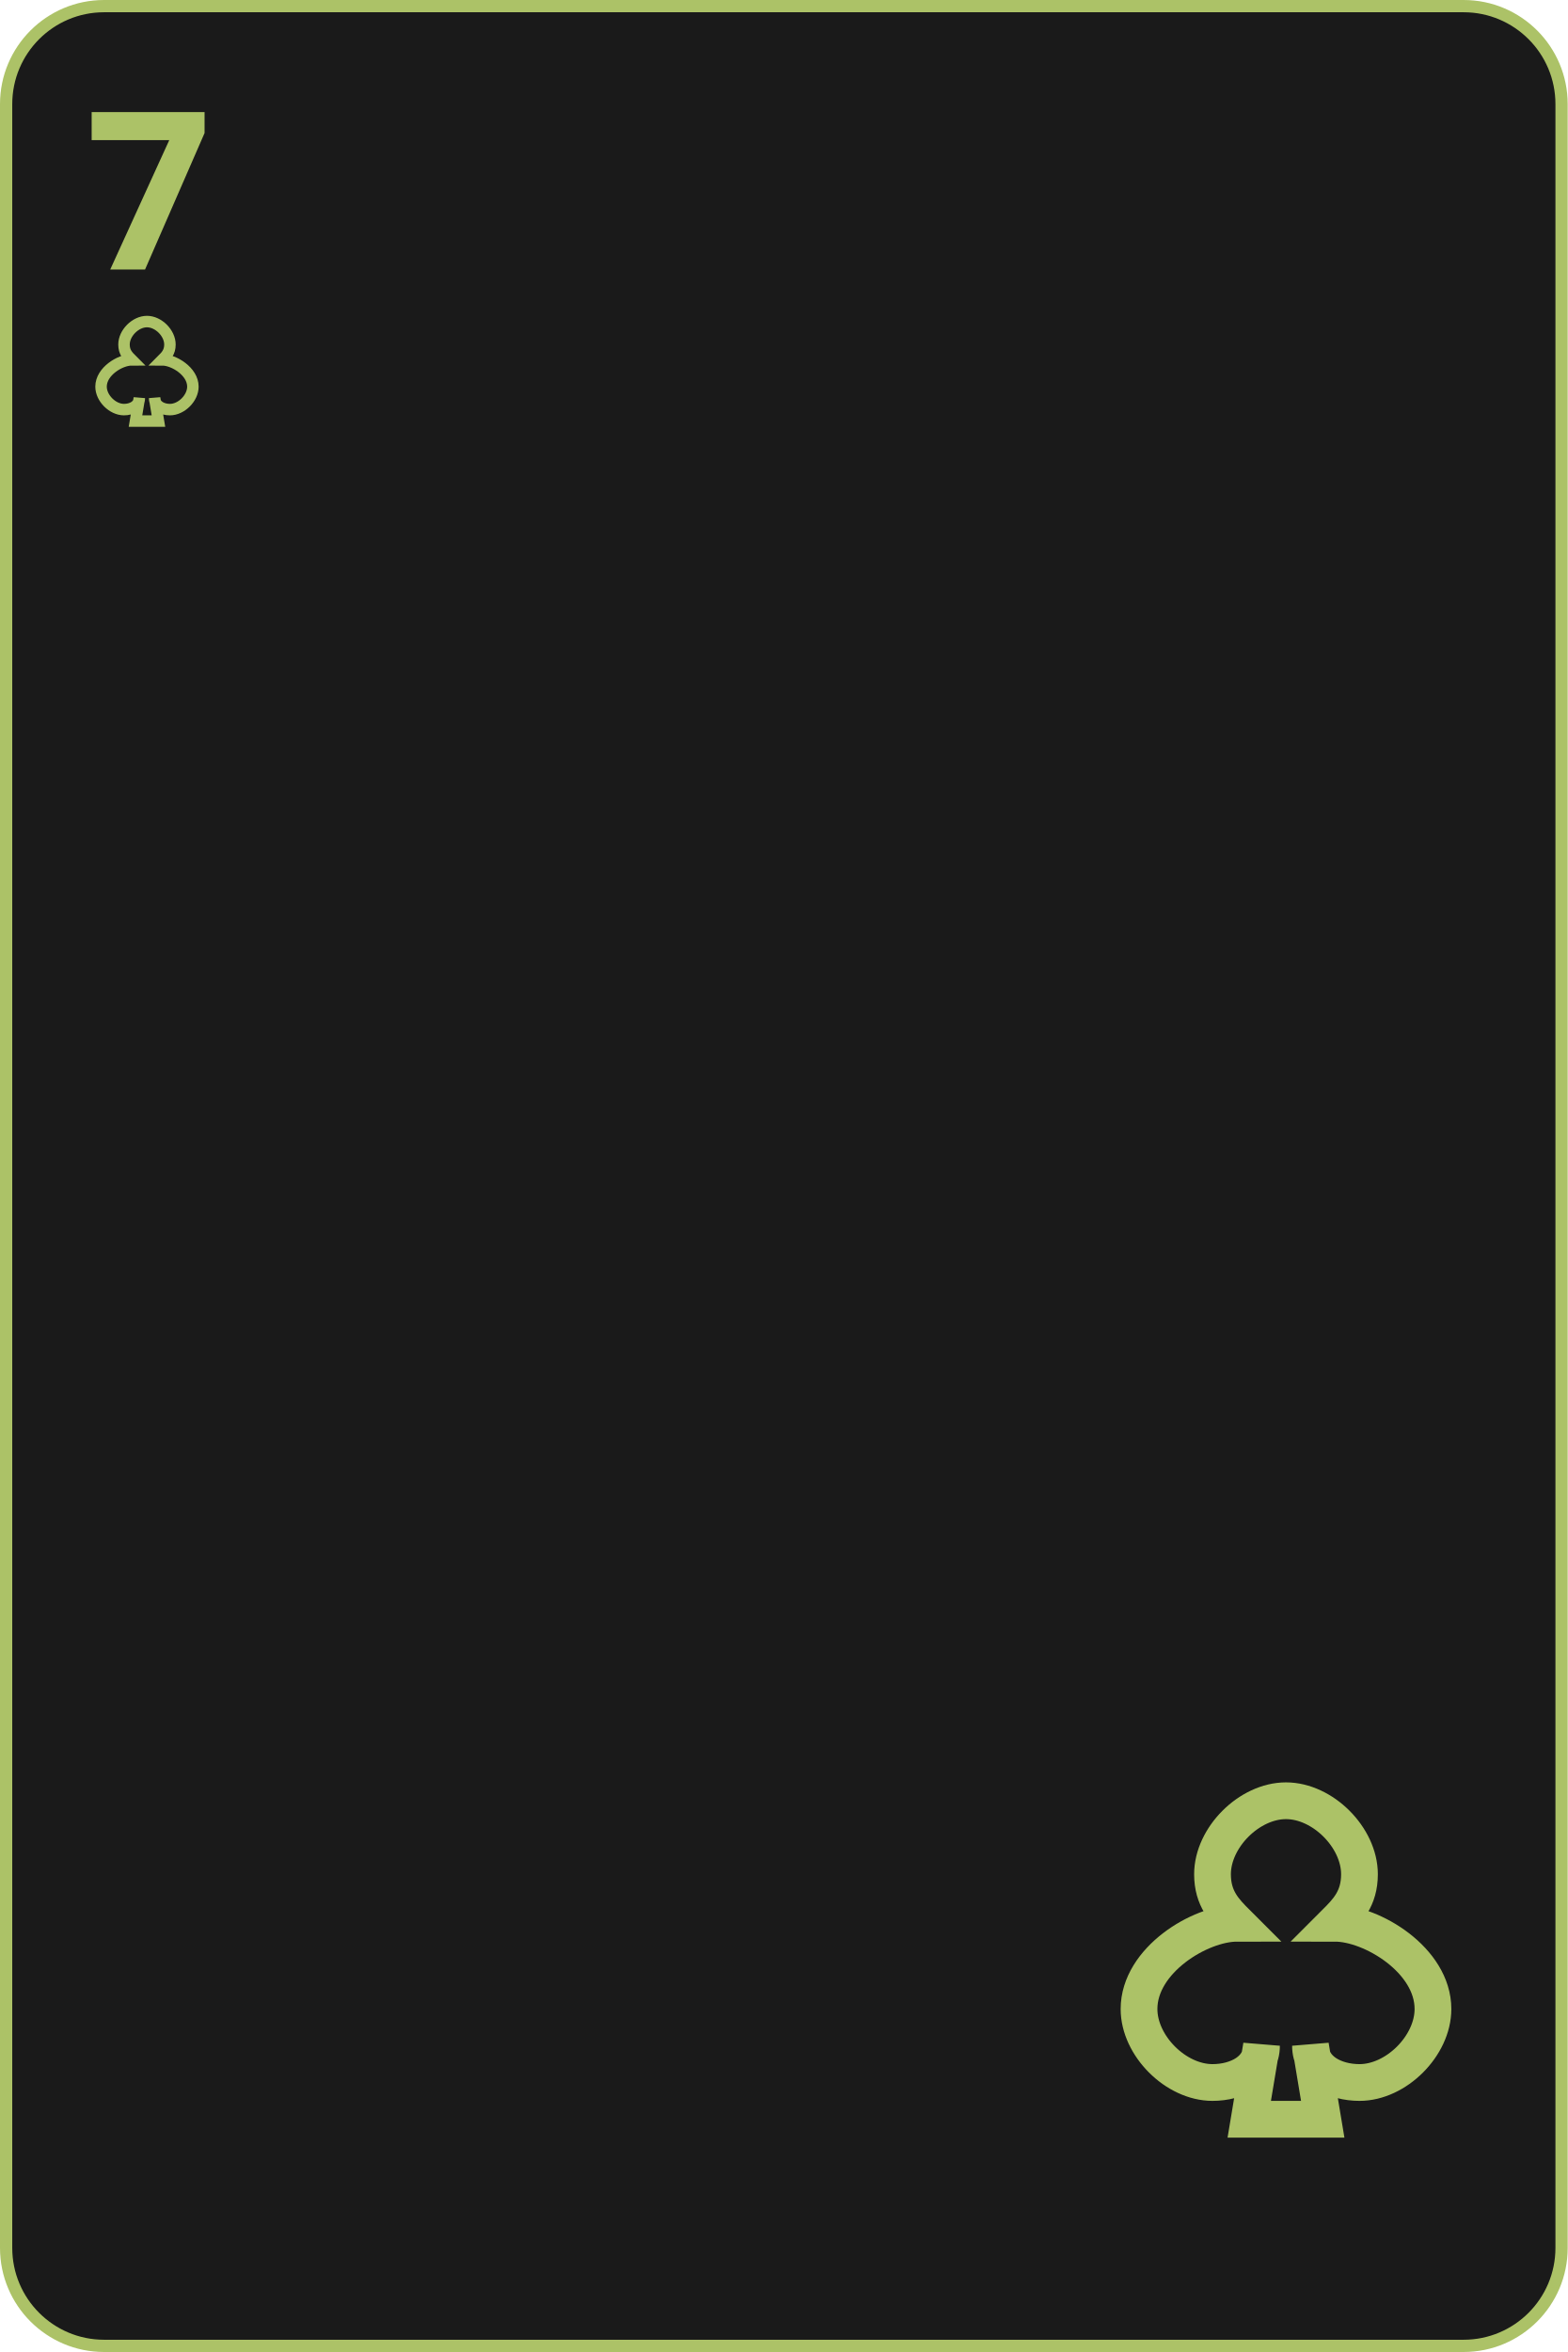
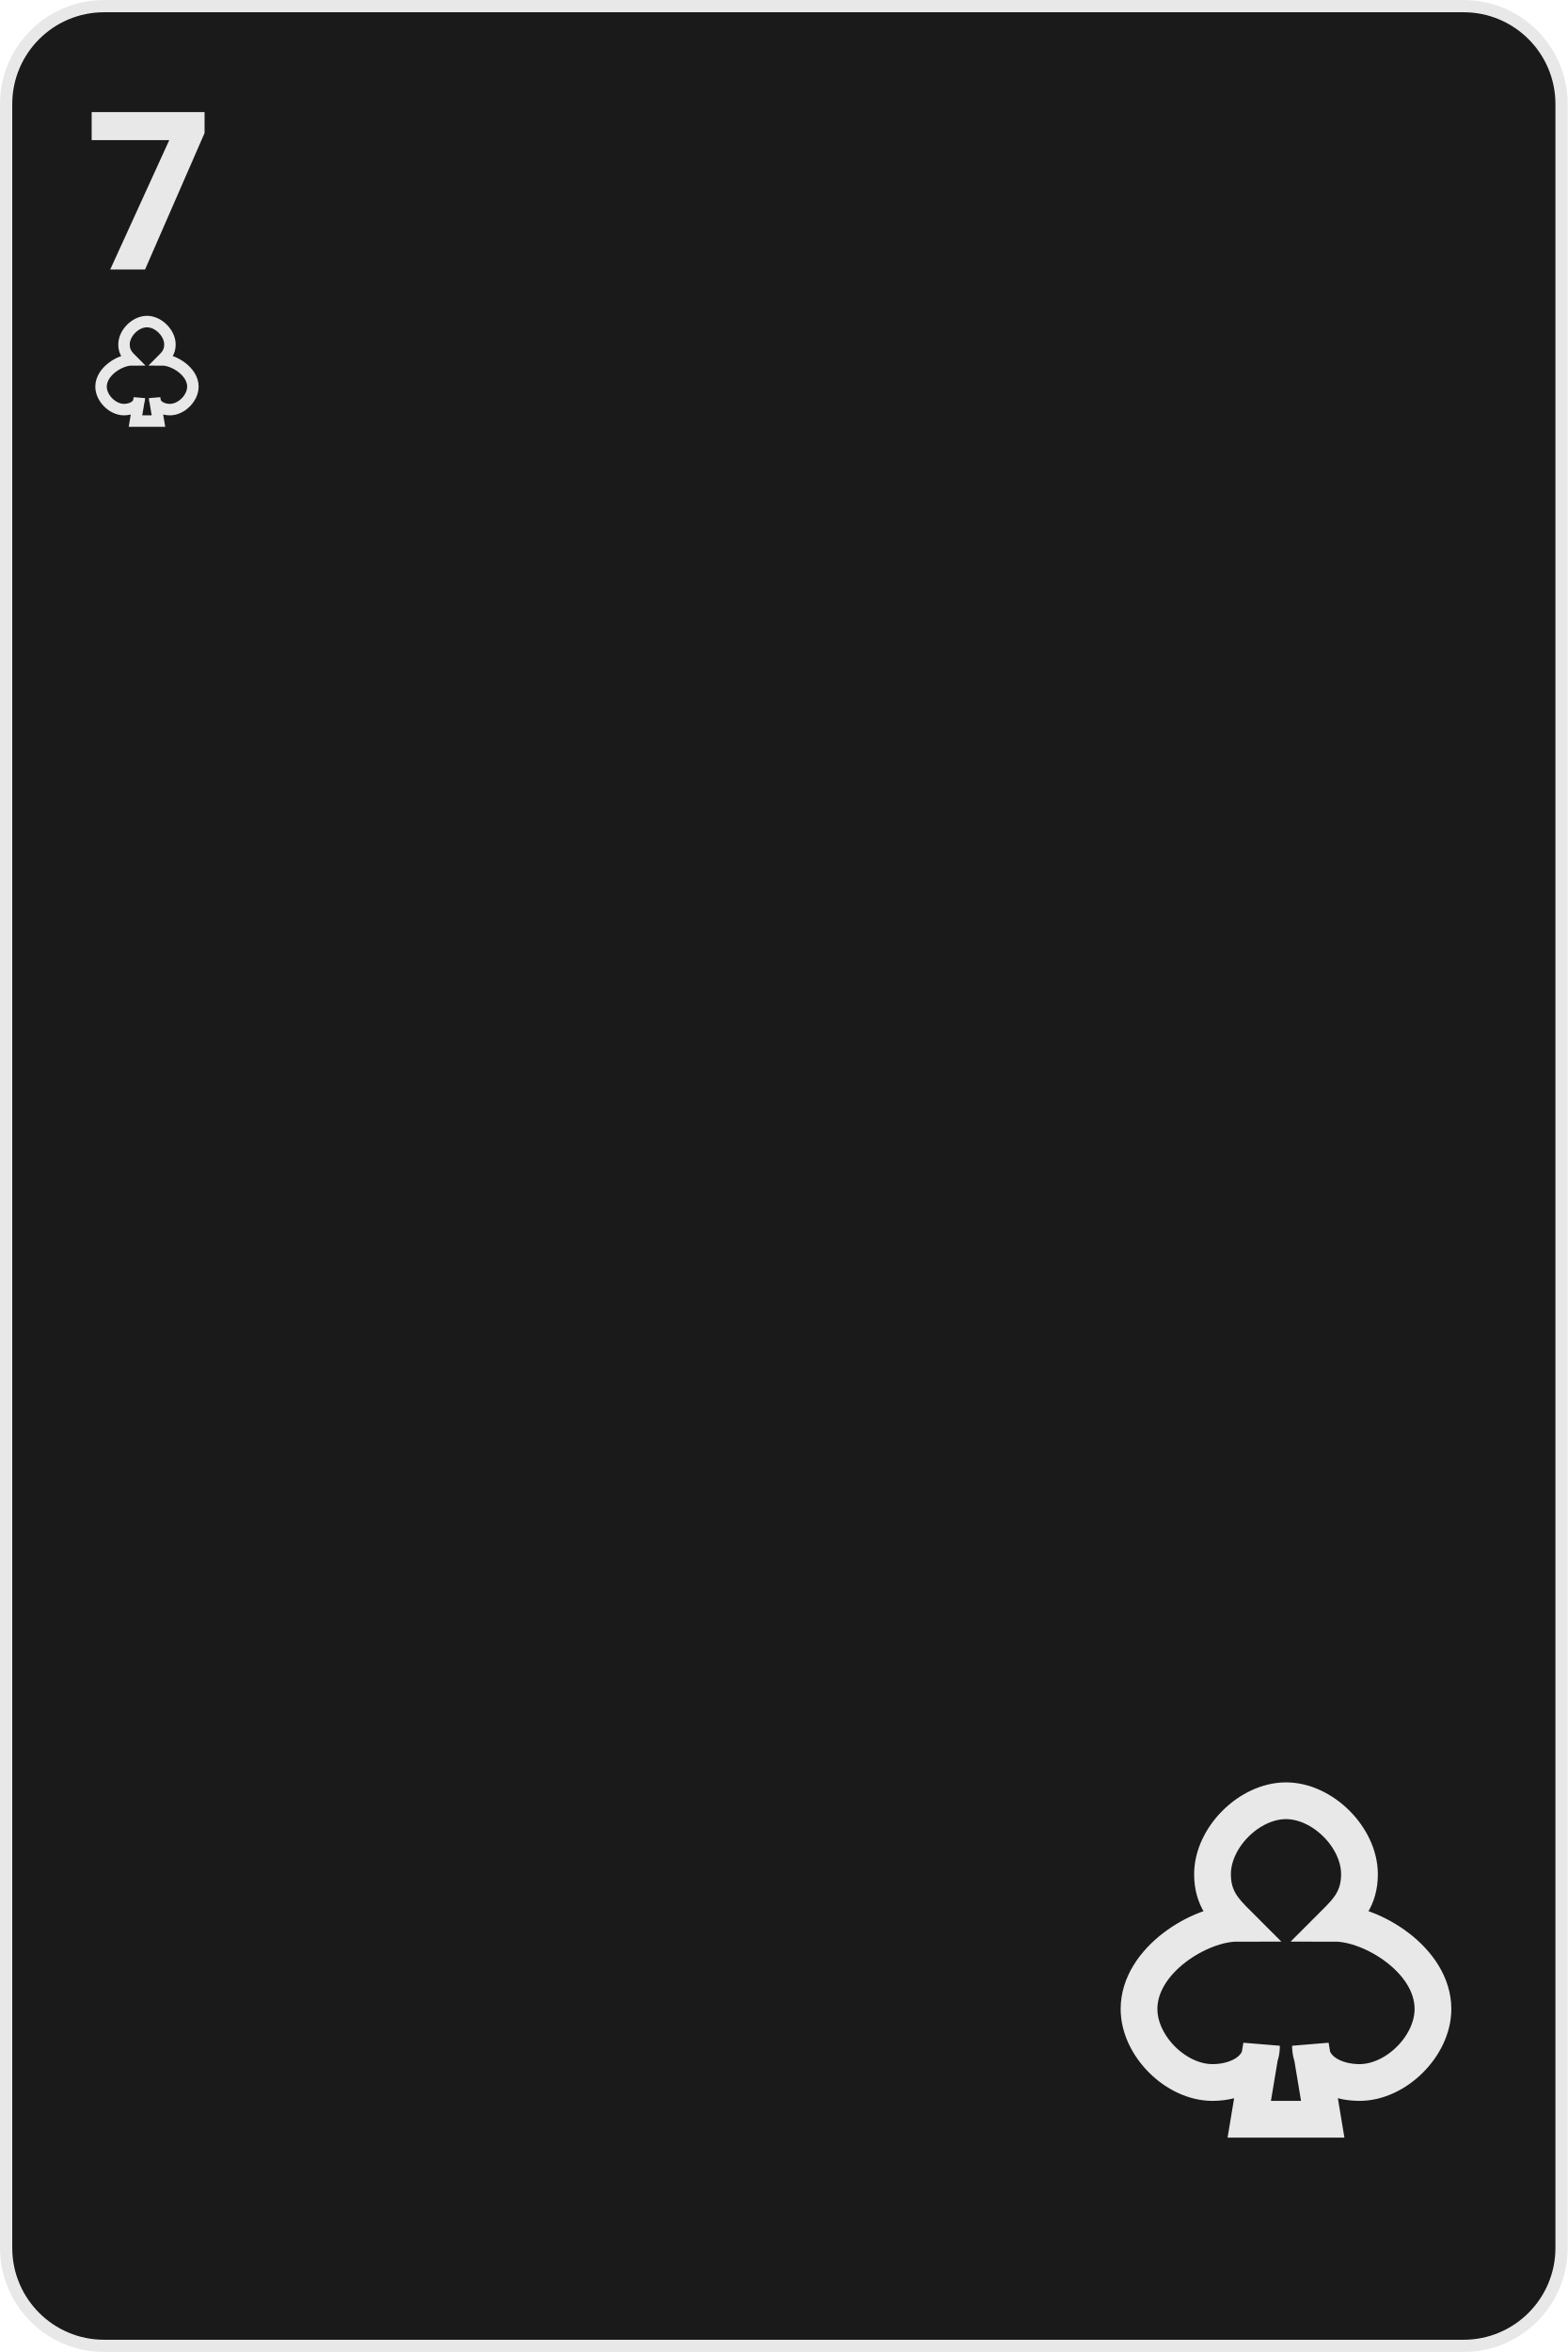
<svg xmlns="http://www.w3.org/2000/svg" width="256" height="384" viewBox="0 0 256 384">
-   <rect x="1" y="1" width="254" height="382" rx="16" ry="16" fill="#1a1a1a" stroke="#acc267" stroke-width="2" />
-   <text x="14" y="44" font-family="Fira Mono" font-size="36" font-weight="700" fill="#acc267">7</text>
+   <rect x="1" y="1" width="254" height="382" rx="16" ry="16" fill="#1a1a1a" stroke="#e8e8e8" stroke-width="2" />
+   <text x="14" y="44" font-family="Fira Mono" font-size="36" font-weight="700" fill="#e8e8e8">7</text>
  <g transform="translate(14 50) scale(0.625)">
-     <path d="M16,4 C 13,4 10,7 10,10 C 10,12 11,13 12,14 C 9,14 4,17 4,21 C 4,24 7,27 10,27 C 12,27 14,26 14,24 L 13,30 L 19,30 L 18,24 C 18,26 20,27 22,27 C 25,27 28,24 28,21 C 28,17 23,14 20,14 C 21,13 22,12 22,10 C 22,7 19,4 16,4 Z" fill="none" stroke="#acc267" stroke-width="3" />
+     <path d="M16,4 C 13,4 10,7 10,10 C 10,12 11,13 12,14 C 9,14 4,17 4,21 C 4,24 7,27 10,27 C 12,27 14,26 14,24 L 13,30 L 19,30 L 18,24 C 18,26 20,27 22,27 C 25,27 28,24 28,21 C 28,17 23,14 20,14 C 21,13 22,12 22,10 C 22,7 19,4 16,4 Z" fill="none" stroke="#e8e8e8" stroke-width="3" />
  </g>
  <g transform="translate(178 286) scale(2)">
-     <path d="M16,4 C 13,4 10,7 10,10 C 10,12 11,13 12,14 C 9,14 4,17 4,21 C 4,24 7,27 10,27 C 12,27 14,26 14,24 L 13,30 L 19,30 L 18,24 C 18,26 20,27 22,27 C 25,27 28,24 28,21 C 28,17 23,14 20,14 C 21,13 22,12 22,10 C 22,7 19,4 16,4 Z" fill="none" stroke="#acc267" stroke-width="3" />
+     <path d="M16,4 C 13,4 10,7 10,10 C 10,12 11,13 12,14 C 9,14 4,17 4,21 C 4,24 7,27 10,27 C 12,27 14,26 14,24 L 13,30 L 19,30 L 18,24 C 18,26 20,27 22,27 C 25,27 28,24 28,21 C 28,17 23,14 20,14 C 21,13 22,12 22,10 C 22,7 19,4 16,4 Z" fill="none" stroke="#e8e8e8" stroke-width="3" />
  </g>
</svg>
